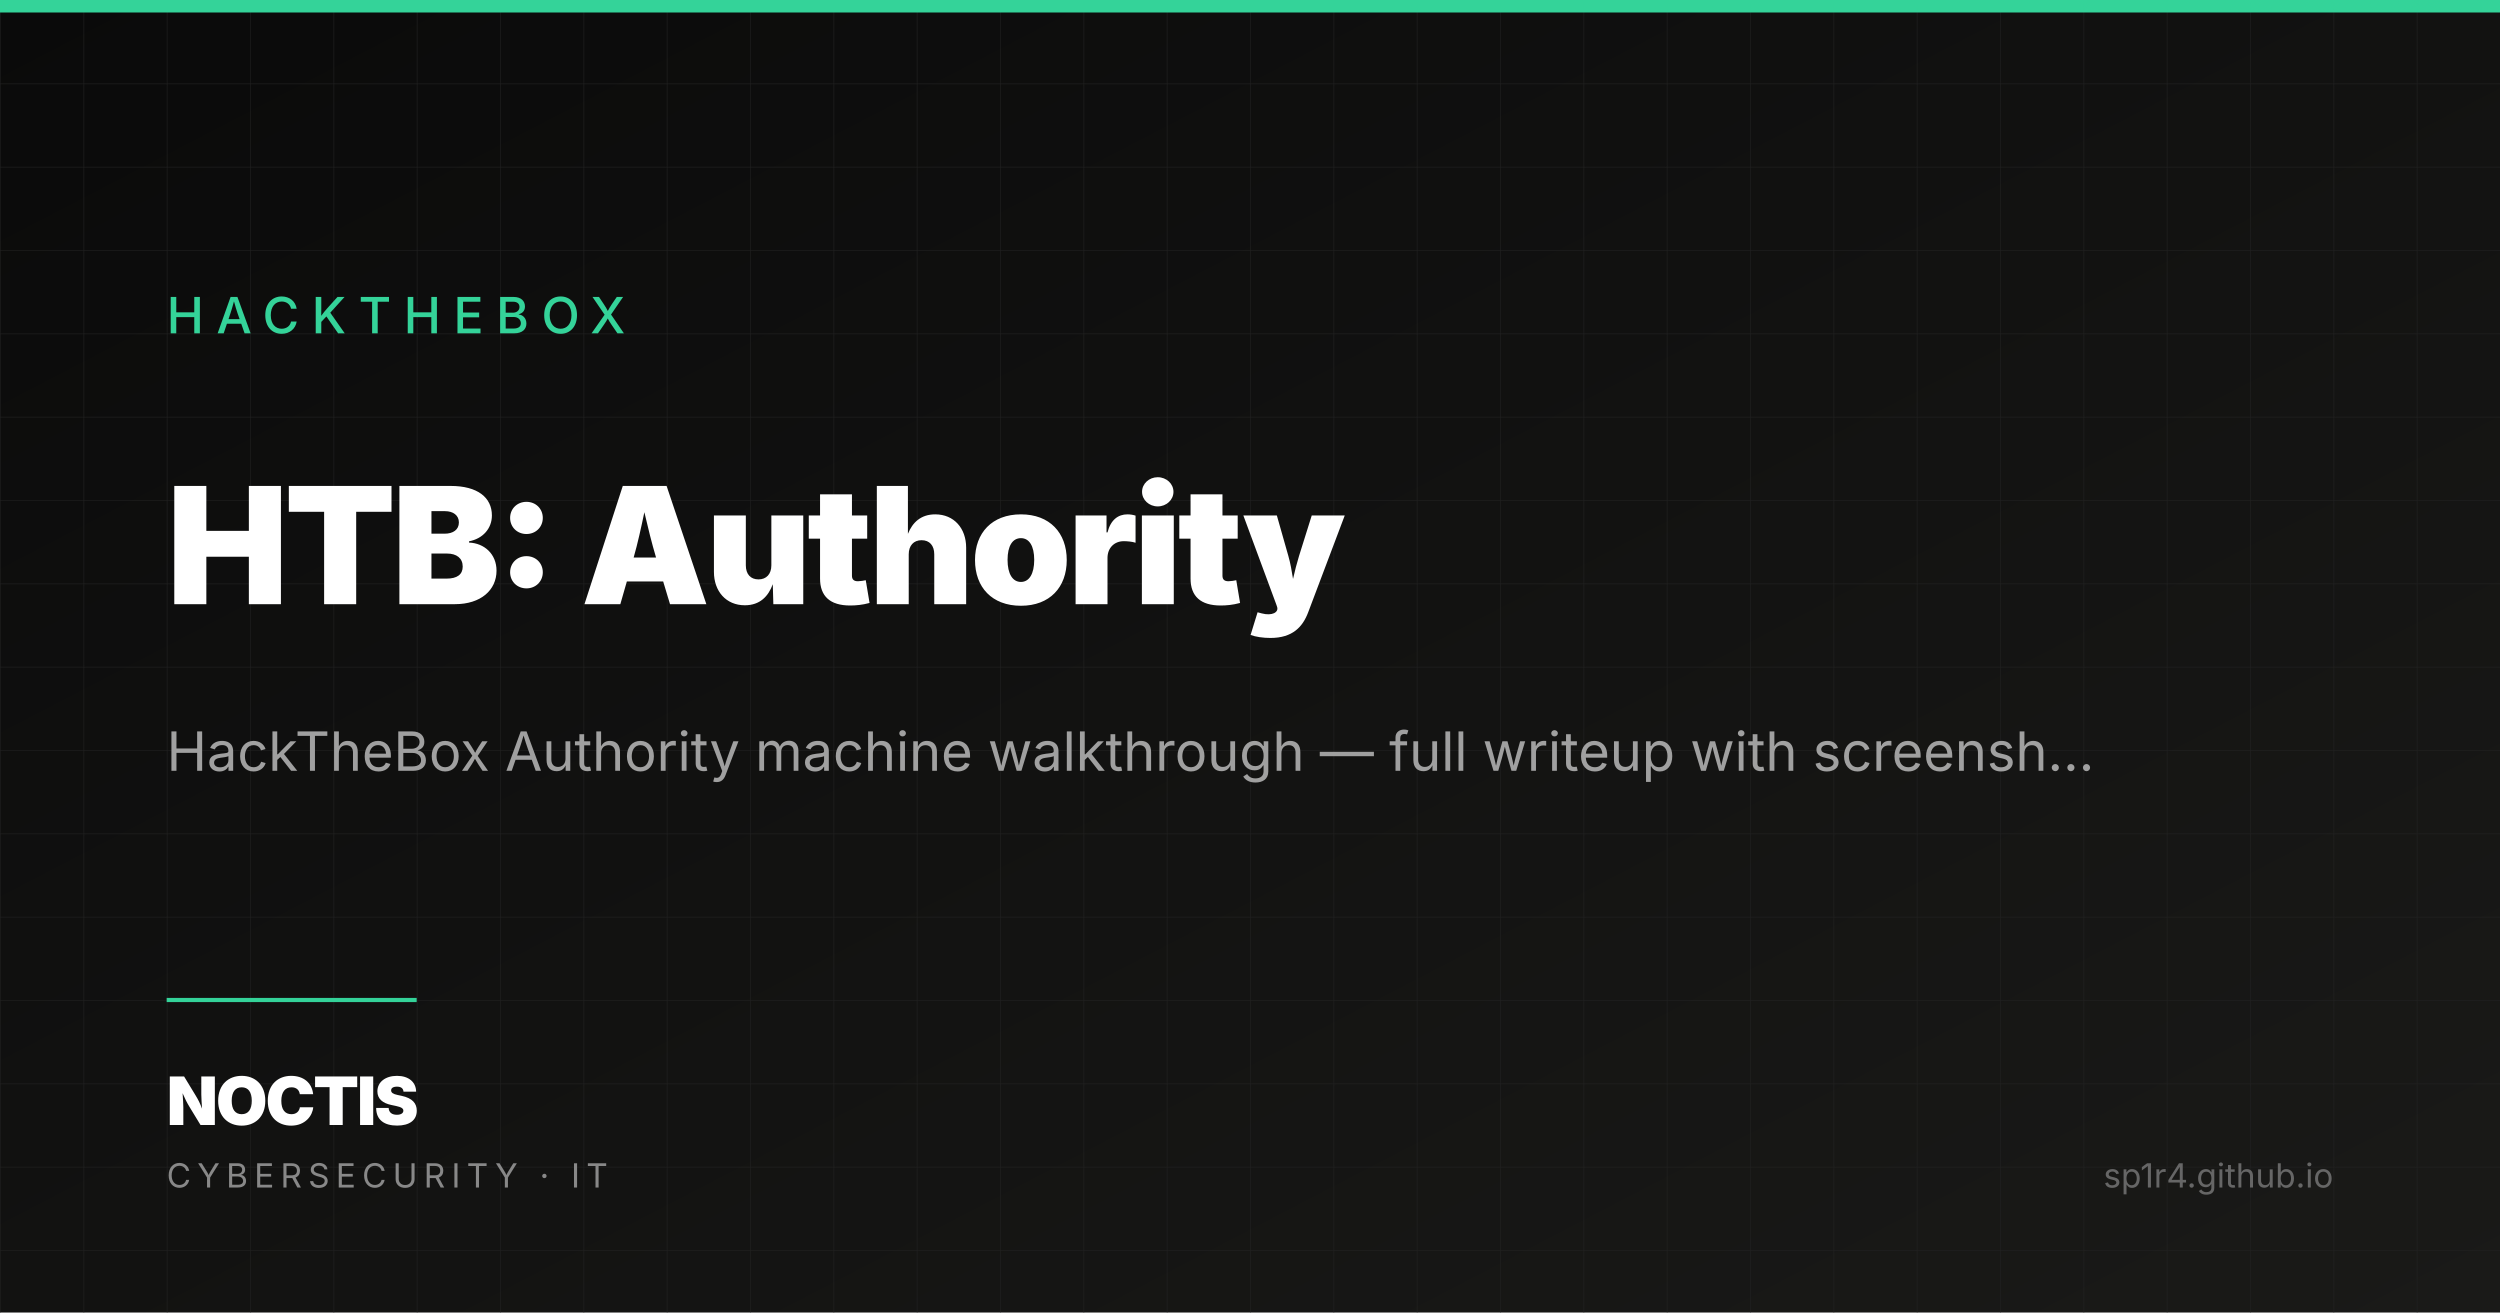
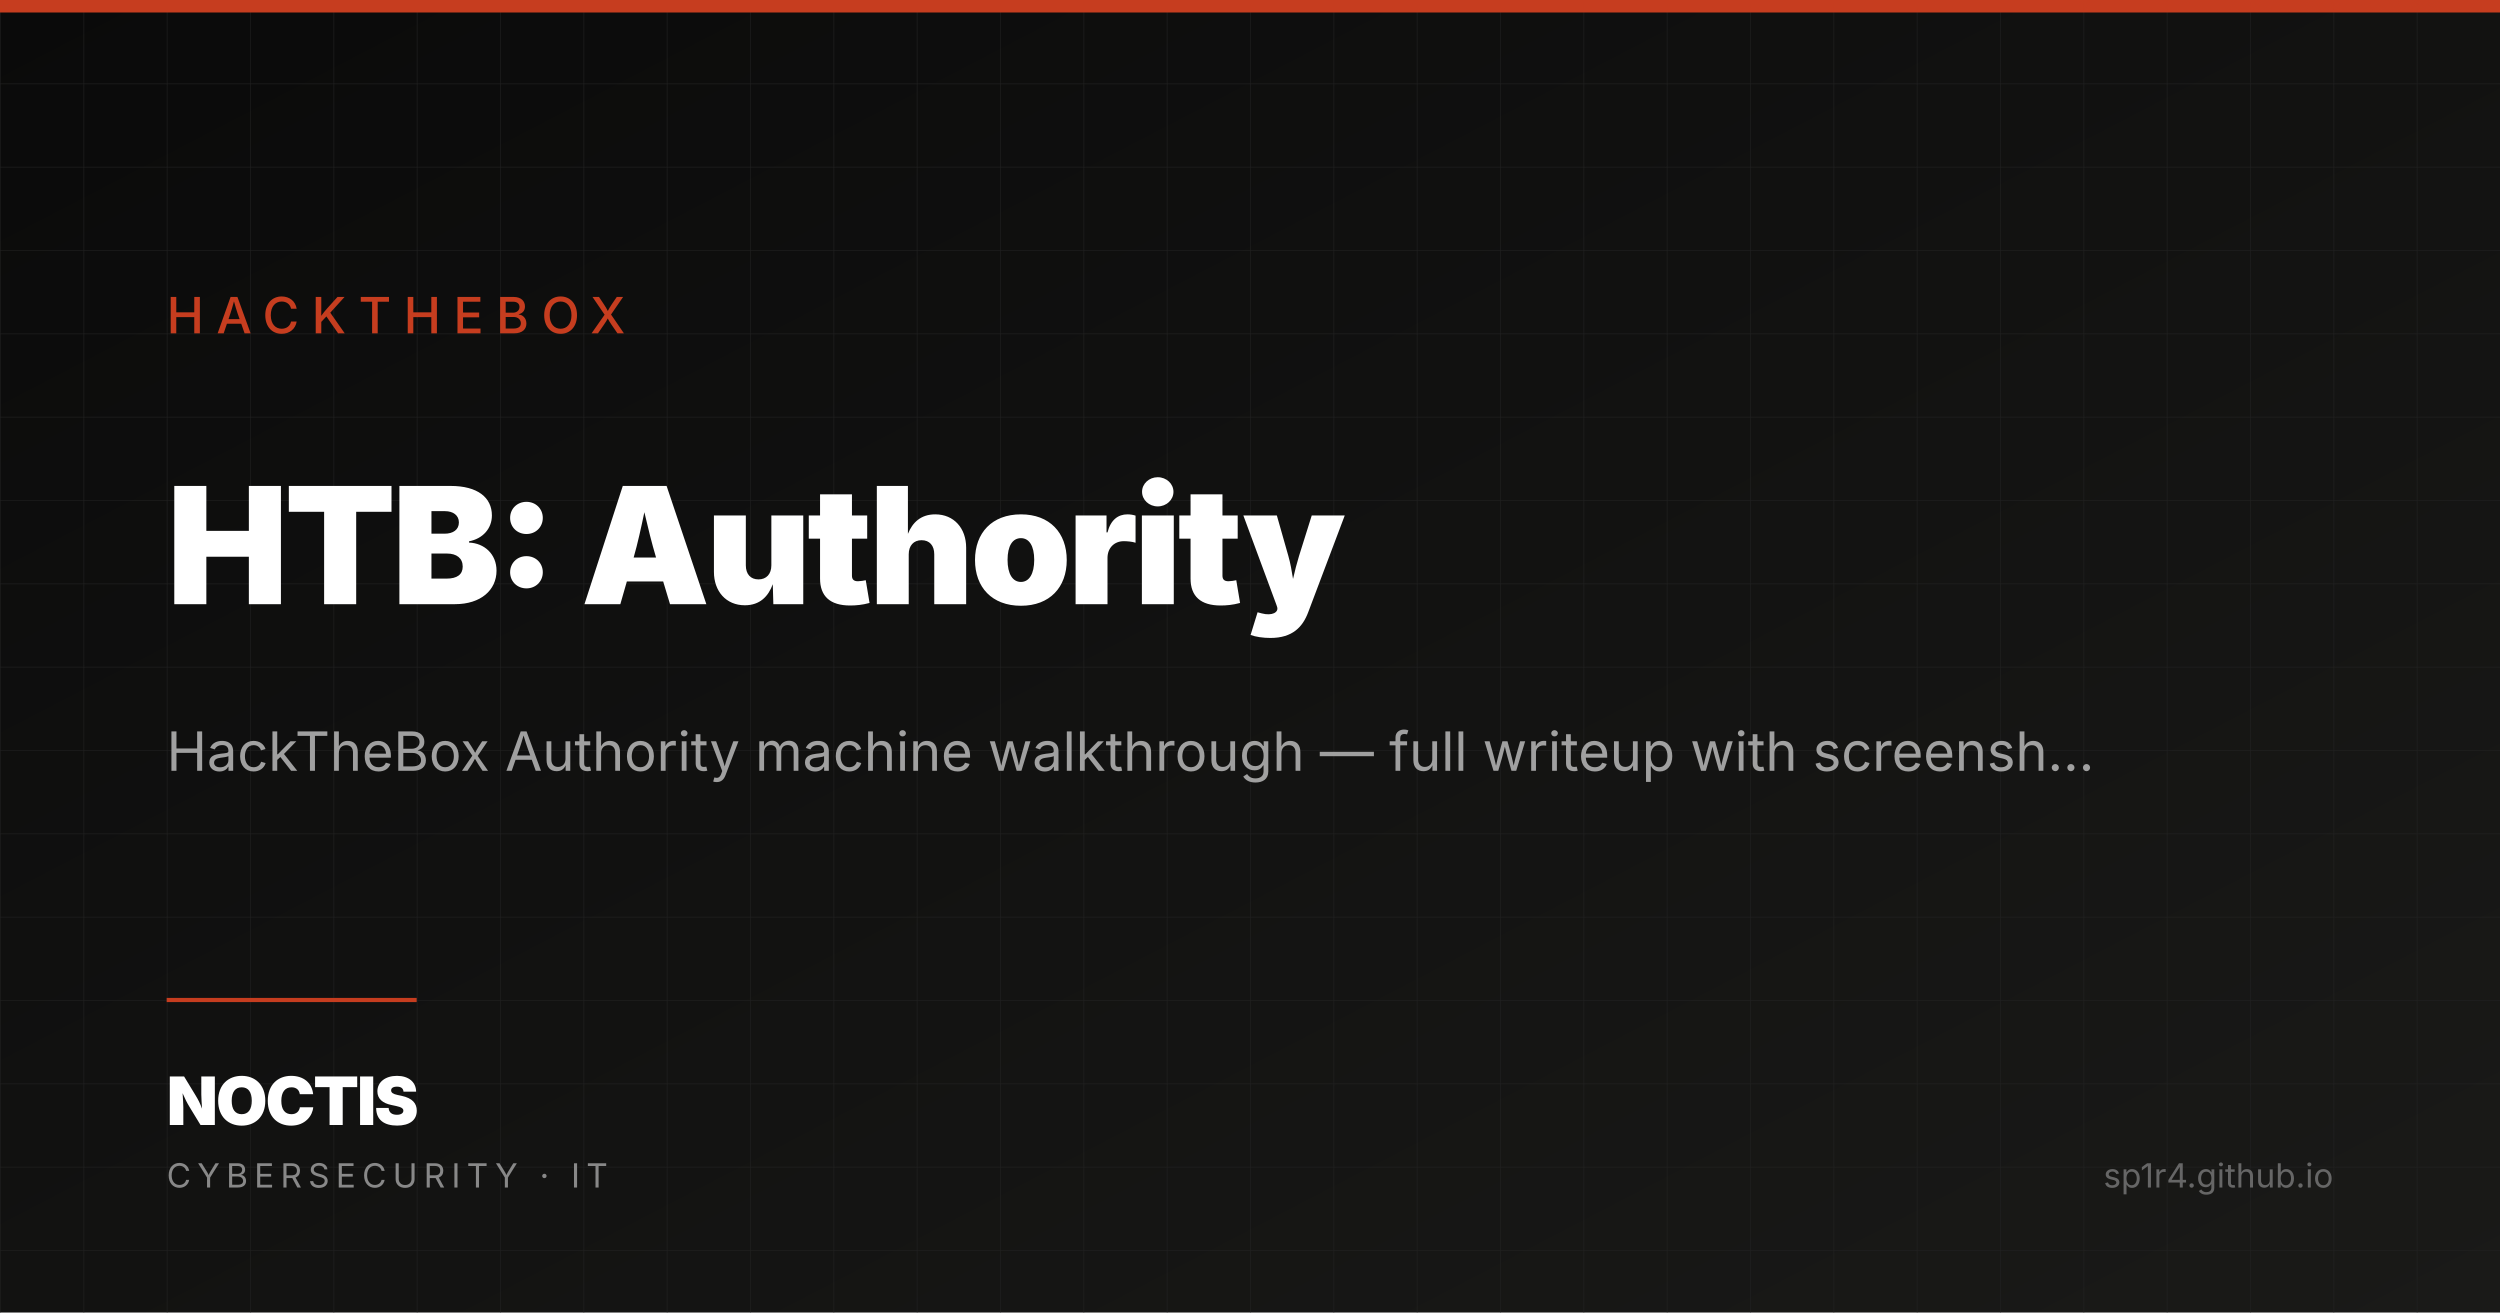
<svg xmlns="http://www.w3.org/2000/svg" viewBox="0 0 1200 630" width="1200" height="630">
  <defs>
    <linearGradient id="bg" x1="0" y1="0" x2="1" y2="1">
      <stop offset="0%" stop-color="#0a0a0a" />
      <stop offset="100%" stop-color="#1a1a18" />
    </linearGradient>
    <pattern id="grid" width="40" height="40" patternUnits="userSpaceOnUse">
      <path d="M 40 0 L 0 0 0 40" fill="none" stroke="#222" stroke-width="0.5" />
    </pattern>
  </defs>
  <rect width="1200" height="630" fill="url(#bg)" />
  <rect width="1200" height="630" fill="url(#grid)" />
-   <rect x="0" y="0" width="1200" height="6" fill="#34d399" />
-   <text x="80" y="160" font-family="Inter, Helvetica, Arial, sans-serif" font-size="24" font-weight="500" fill="#34d399" letter-spacing="6">HACKTHEBOX</text>
+   <rect x="0" y="0" width="1200" height="6" fill="#c63d1f" />
+   <text x="80" y="160" font-family="Inter, Helvetica, Arial, sans-serif" font-size="24" font-weight="500" fill="#c63d1f" letter-spacing="6">HACKTHEBOX</text>
  <text x="80" y="290" font-family="Inter, Helvetica, Arial, sans-serif" font-size="78" font-weight="900" fill="#ffffff" letter-spacing="-2">HTB: Authority</text>
  <text x="80" y="370" font-family="Inter, Helvetica, Arial, sans-serif" font-size="26" font-weight="400" fill="#a0a0a0">HackTheBox Authority machine walkthrough — full writeup with screensh…</text>
-   <line x1="80" y1="480" x2="200" y2="480" stroke="#34d399" stroke-width="2" />
+   <line x1="80" y1="480" x2="200" y2="480" stroke="#c63d1f" stroke-width="2" />
  <text x="80" y="540" font-family="Inter, Helvetica, Arial, sans-serif" font-size="32" font-weight="900" fill="#ffffff" letter-spacing="-1">NOCTIS</text>
  <text x="80" y="570" font-family="Inter, Helvetica, Arial, sans-serif" font-size="16" font-weight="400" fill="#888" letter-spacing="3">CYBERSECURITY · IT</text>
  <text x="1120" y="570" font-family="Inter, Helvetica, Arial, sans-serif" font-size="16" font-weight="400" fill="#666" text-anchor="end">sp1r4.github.io</text>
</svg>
